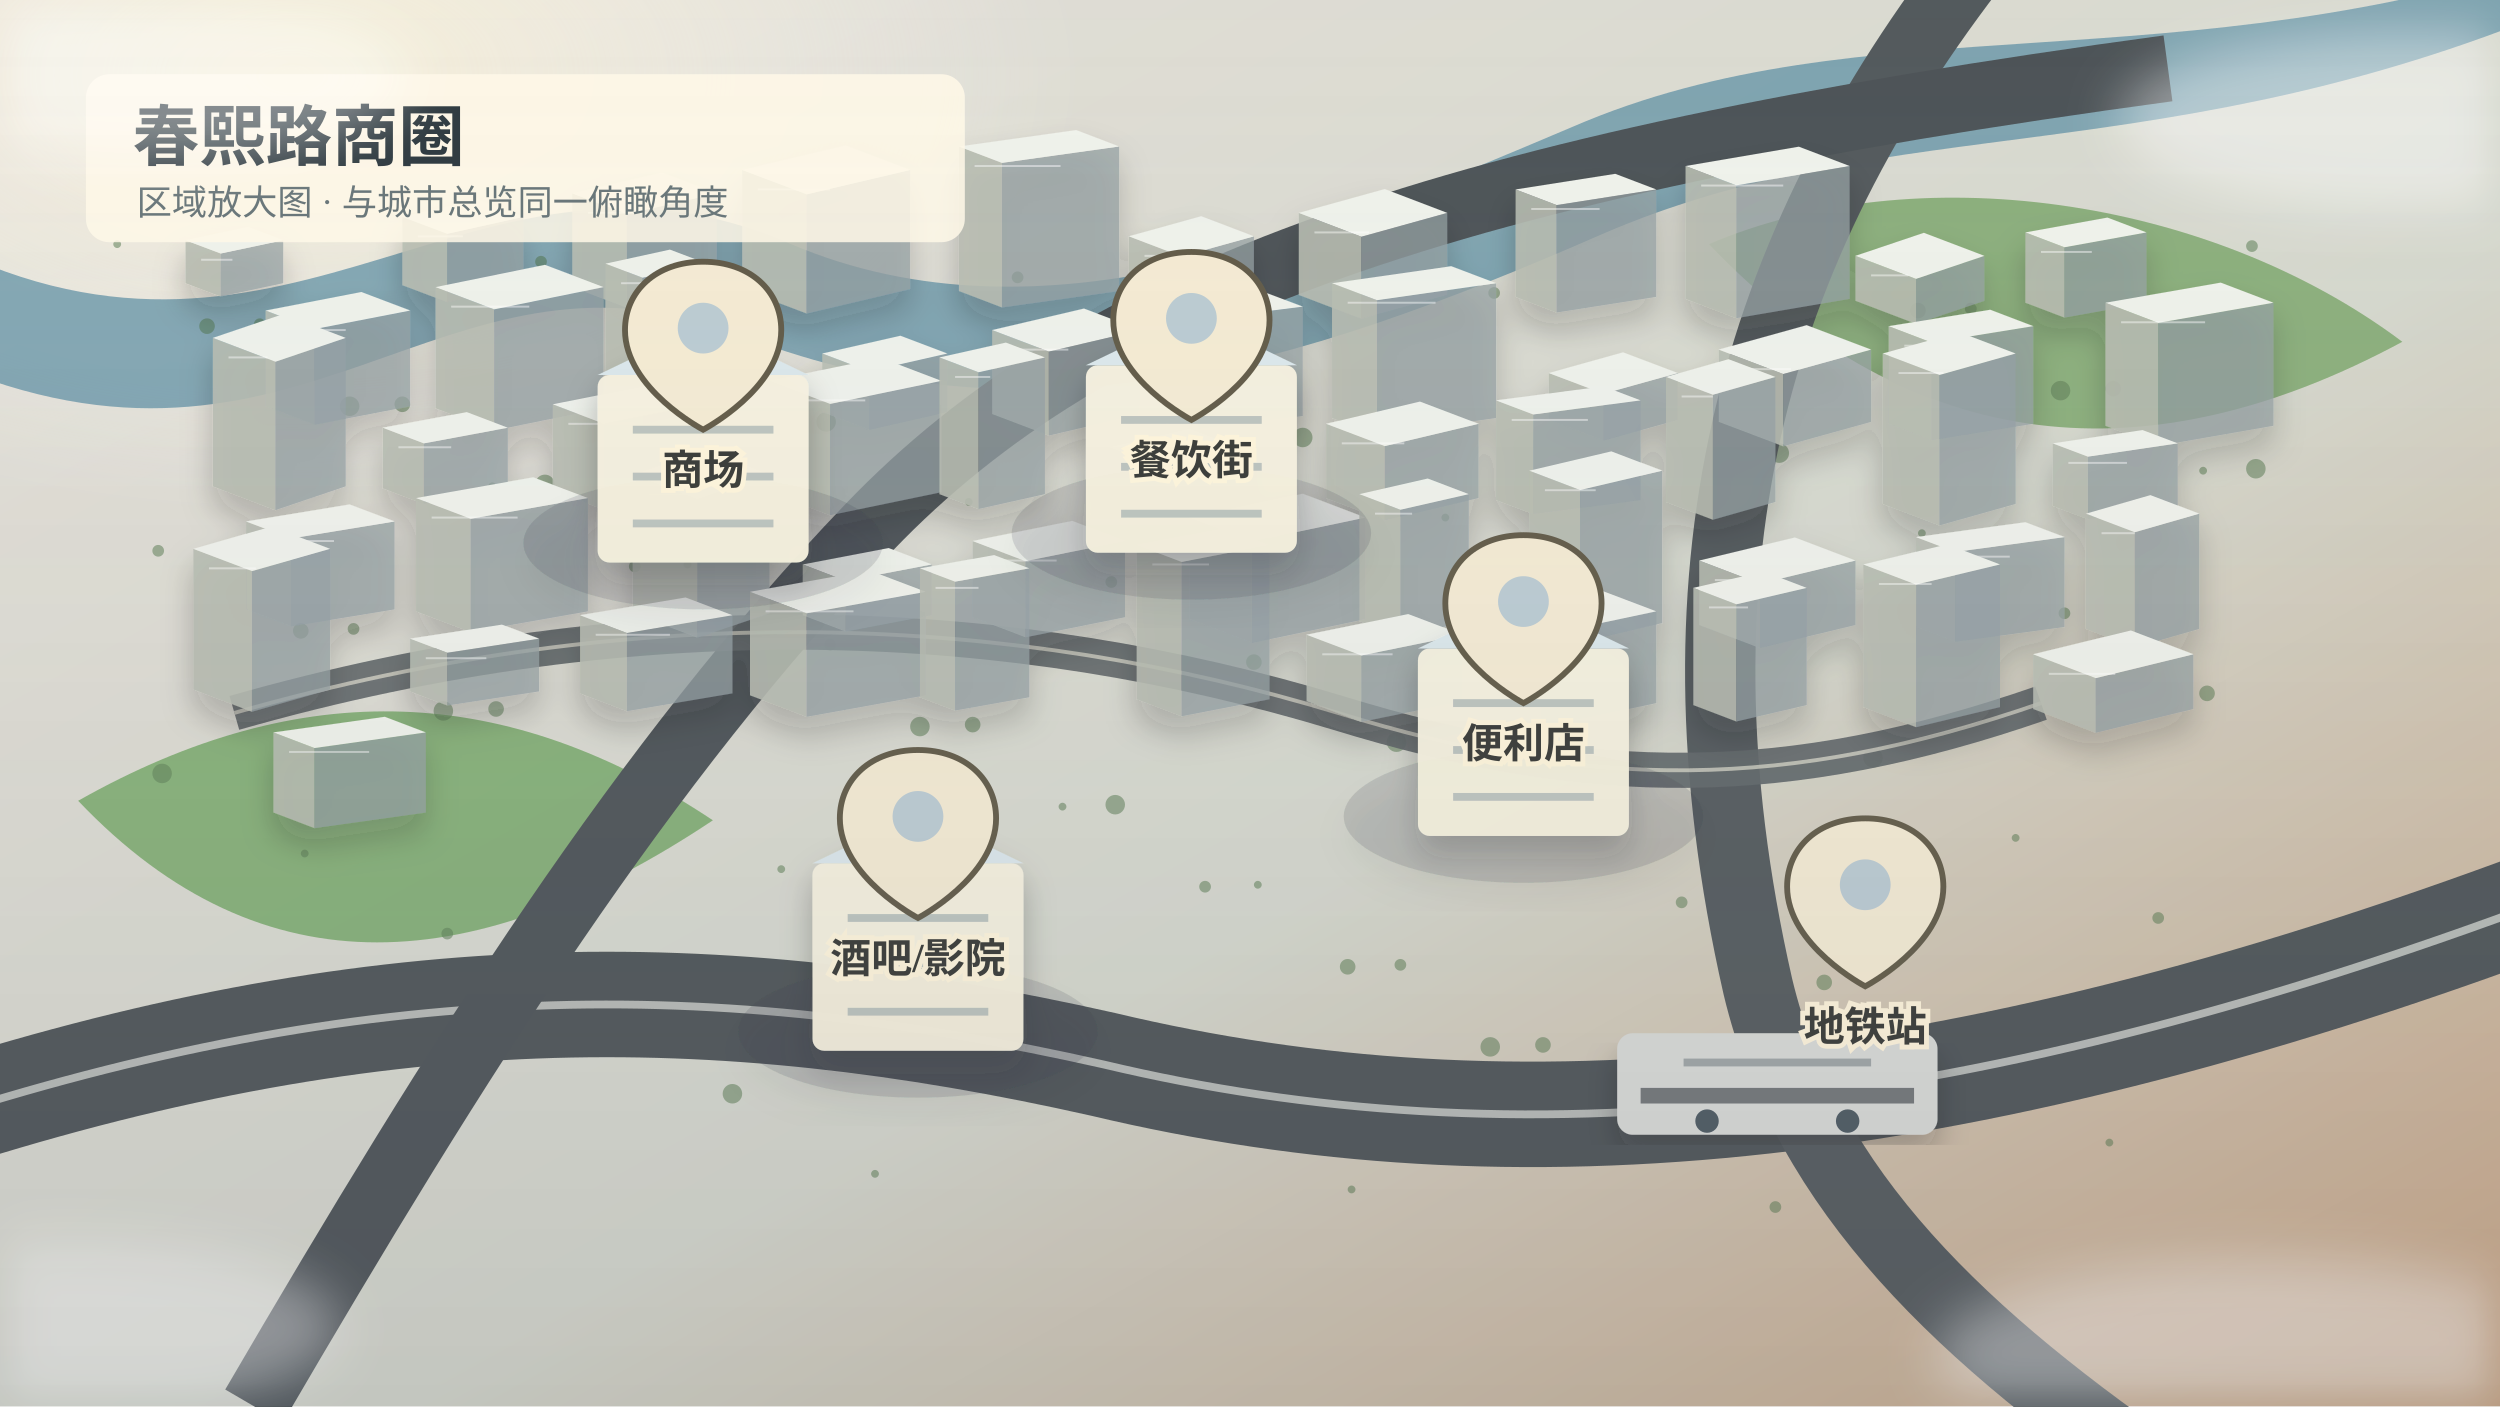
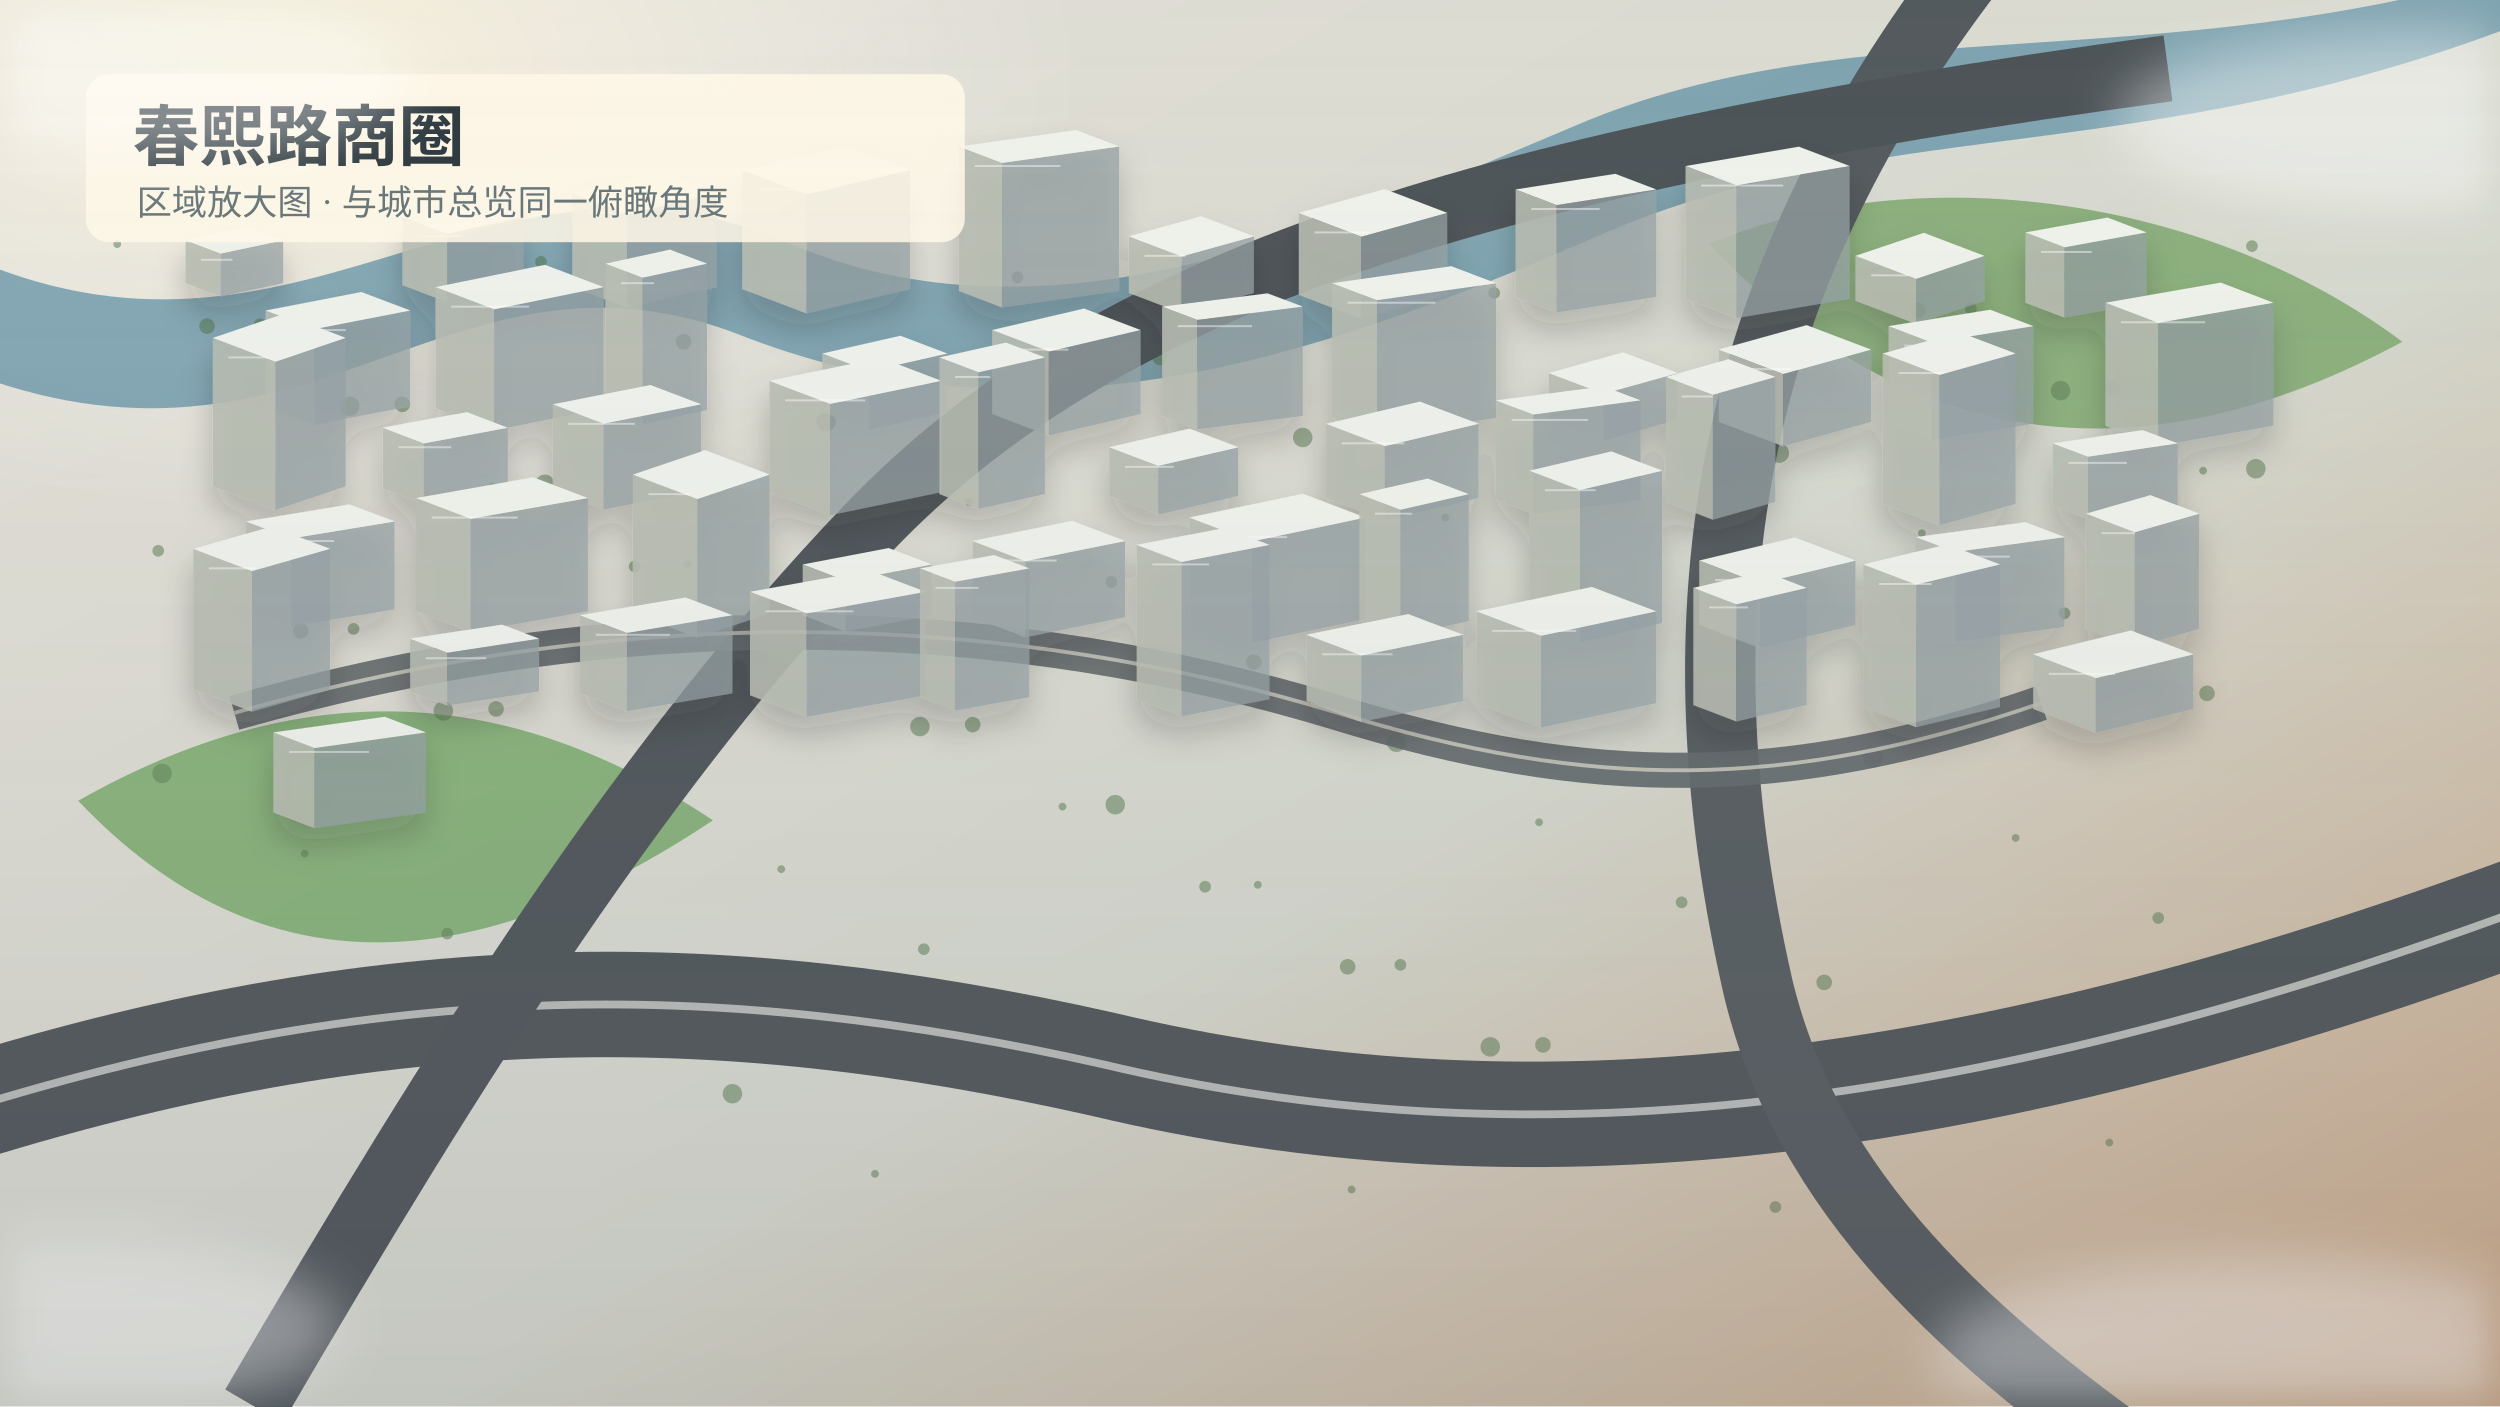
<svg xmlns="http://www.w3.org/2000/svg" width="1280" height="720" viewBox="0 0 1280 720">
  <defs>
    <linearGradient id="ground" x1="0" y1="0" x2="1" y2="1">
      <stop stop-color="#e3ded6" />
      <stop offset=".58" stop-color="#d3d6cb" />
      <stop offset="1" stop-color="#c5a07d" />
    </linearGradient>
    <filter id="softShadow">
      <feDropShadow dx="0" dy="10" stdDeviation="8" flood-color="#1a2327" flood-opacity=".28" />
    </filter>
    <filter id="blur">
      <feGaussianBlur stdDeviation="13" />
    </filter>
    <radialGradient id="sun" cx="12%" cy="5%" r="75%">
      <stop stop-color="#fff6d6" stop-opacity=".68" />
      <stop offset=".42" stop-color="#fff" stop-opacity="0" />
    </radialGradient>
    <linearGradient id="v" x1="0" y1="0" x2="0" y2="1">
      <stop stop-color="#ffffff" stop-opacity=".04" />
      <stop offset="1" stop-color="#7c7f8d" stop-opacity=".18" />
    </linearGradient>
  </defs>
  <rect width="1280" height="720" fill="url(#ground)" />
  <rect width="1280" height="720" fill="url(#sun)" />
  <path d="M-30 125 C150 215 245 55 405 125 C535 180 675 120 805 65 C955 0 1115 45 1320 -25 L1320 0 C1110 90 970 55 820 120 C660 190 525 230 375 170 C225 115 155 265 -30 185Z" fill="#5f8fa3" opacity=".78" />
  <g opacity=".88">
    <path d="M40 410 C155 345 260 350 365 420 C245 500 135 510 40 410Z" fill="#75a766" />
    <path d="M875 125 C980 80 1130 100 1230 175 C1100 245 980 235 875 125Z" fill="#7ca56b" />
    <circle cx="60" cy="125" r="2" fill="#436b3c" opacity=".55" />
    <circle cx="133" cy="166" r="3" fill="#436b3c" opacity=".55" />
    <circle cx="206" cy="207" r="4" fill="#436b3c" opacity=".55" />
    <circle cx="279" cy="248" r="5" fill="#436b3c" opacity=".55" />
    <circle cx="352" cy="289" r="2" fill="#436b3c" opacity=".55" />
    <circle cx="425" cy="330" r="3" fill="#436b3c" opacity=".55" />
    <circle cx="498" cy="371" r="4" fill="#436b3c" opacity=".55" />
    <circle cx="571" cy="412" r="5" fill="#436b3c" opacity=".55" />
    <circle cx="644" cy="453" r="2" fill="#436b3c" opacity=".55" />
    <circle cx="717" cy="494" r="3" fill="#436b3c" opacity=".55" />
    <circle cx="790" cy="535" r="4" fill="#436b3c" opacity=".55" />
    <circle cx="863" cy="576" r="5" fill="#436b3c" opacity=".55" />
    <circle cx="936" cy="617" r="2" fill="#436b3c" opacity=".55" />
    <circle cx="1009" cy="158" r="3" fill="#436b3c" opacity=".55" />
    <circle cx="1082" cy="199" r="4" fill="#436b3c" opacity=".55" />
    <circle cx="1155" cy="240" r="5" fill="#436b3c" opacity=".55" />
    <circle cx="108" cy="281" r="2" fill="#436b3c" opacity=".55" />
    <circle cx="181" cy="322" r="3" fill="#436b3c" opacity=".55" />
    <circle cx="254" cy="363" r="4" fill="#436b3c" opacity=".55" />
    <circle cx="327" cy="404" r="5" fill="#436b3c" opacity=".55" />
    <circle cx="400" cy="445" r="2" fill="#436b3c" opacity=".55" />
    <circle cx="473" cy="486" r="3" fill="#436b3c" opacity=".55" />
    <circle cx="546" cy="527" r="4" fill="#436b3c" opacity=".55" />
    <circle cx="619" cy="568" r="5" fill="#436b3c" opacity=".55" />
    <circle cx="692" cy="609" r="2" fill="#436b3c" opacity=".55" />
    <circle cx="765" cy="150" r="3" fill="#436b3c" opacity=".55" />
    <circle cx="838" cy="191" r="4" fill="#436b3c" opacity=".55" />
    <circle cx="911" cy="232" r="5" fill="#436b3c" opacity=".55" />
    <circle cx="984" cy="273" r="2" fill="#436b3c" opacity=".55" />
    <circle cx="1057" cy="314" r="3" fill="#436b3c" opacity=".55" />
    <circle cx="1130" cy="355" r="4" fill="#436b3c" opacity=".55" />
    <circle cx="83" cy="396" r="5" fill="#436b3c" opacity=".55" />
    <circle cx="156" cy="437" r="2" fill="#436b3c" opacity=".55" />
    <circle cx="229" cy="478" r="3" fill="#436b3c" opacity=".55" />
    <circle cx="302" cy="519" r="4" fill="#436b3c" opacity=".55" />
    <circle cx="375" cy="560" r="5" fill="#436b3c" opacity=".55" />
    <circle cx="448" cy="601" r="2" fill="#436b3c" opacity=".55" />
    <circle cx="521" cy="142" r="3" fill="#436b3c" opacity=".55" />
    <circle cx="594" cy="183" r="4" fill="#436b3c" opacity=".55" />
    <circle cx="667" cy="224" r="5" fill="#436b3c" opacity=".55" />
    <circle cx="740" cy="265" r="2" fill="#436b3c" opacity=".55" />
    <circle cx="813" cy="306" r="3" fill="#436b3c" opacity=".55" />
    <circle cx="886" cy="347" r="4" fill="#436b3c" opacity=".55" />
    <circle cx="959" cy="388" r="5" fill="#436b3c" opacity=".55" />
    <circle cx="1032" cy="429" r="2" fill="#436b3c" opacity=".55" />
    <circle cx="1105" cy="470" r="3" fill="#436b3c" opacity=".55" />
    <circle cx="1178" cy="511" r="4" fill="#436b3c" opacity=".55" />
    <circle cx="131" cy="552" r="5" fill="#436b3c" opacity=".55" />
    <circle cx="204" cy="593" r="2" fill="#436b3c" opacity=".55" />
    <circle cx="277" cy="134" r="3" fill="#436b3c" opacity=".55" />
    <circle cx="350" cy="175" r="4" fill="#436b3c" opacity=".55" />
    <circle cx="423" cy="216" r="5" fill="#436b3c" opacity=".55" />
    <circle cx="496" cy="257" r="2" fill="#436b3c" opacity=".55" />
    <circle cx="569" cy="298" r="3" fill="#436b3c" opacity=".55" />
    <circle cx="642" cy="339" r="4" fill="#436b3c" opacity=".55" />
    <circle cx="715" cy="380" r="5" fill="#436b3c" opacity=".55" />
    <circle cx="788" cy="421" r="2" fill="#436b3c" opacity=".55" />
    <circle cx="861" cy="462" r="3" fill="#436b3c" opacity=".55" />
    <circle cx="934" cy="503" r="4" fill="#436b3c" opacity=".55" />
    <circle cx="1007" cy="544" r="5" fill="#436b3c" opacity=".55" />
    <circle cx="1080" cy="585" r="2" fill="#436b3c" opacity=".55" />
    <circle cx="1153" cy="126" r="3" fill="#436b3c" opacity=".55" />
    <circle cx="106" cy="167" r="4" fill="#436b3c" opacity=".55" />
    <circle cx="179" cy="208" r="5" fill="#436b3c" opacity=".55" />
    <circle cx="252" cy="249" r="2" fill="#436b3c" opacity=".55" />
    <circle cx="325" cy="290" r="3" fill="#436b3c" opacity=".55" />
    <circle cx="398" cy="331" r="4" fill="#436b3c" opacity=".55" />
    <circle cx="471" cy="372" r="5" fill="#436b3c" opacity=".55" />
    <circle cx="544" cy="413" r="2" fill="#436b3c" opacity=".55" />
    <circle cx="617" cy="454" r="3" fill="#436b3c" opacity=".55" />
    <circle cx="690" cy="495" r="4" fill="#436b3c" opacity=".55" />
    <circle cx="763" cy="536" r="5" fill="#436b3c" opacity=".55" />
    <circle cx="836" cy="577" r="2" fill="#436b3c" opacity=".55" />
    <circle cx="909" cy="618" r="3" fill="#436b3c" opacity=".55" />
    <circle cx="982" cy="159" r="4" fill="#436b3c" opacity=".55" />
    <circle cx="1055" cy="200" r="5" fill="#436b3c" opacity=".55" />
    <circle cx="1128" cy="241" r="2" fill="#436b3c" opacity=".55" />
    <circle cx="81" cy="282" r="3" fill="#436b3c" opacity=".55" />
    <circle cx="154" cy="323" r="4" fill="#436b3c" opacity=".55" />
    <circle cx="227" cy="364" r="5" fill="#436b3c" opacity=".55" />
  </g>
  <g class="roads">
    <path d="M-40 575 C190 500 365 500 565 545 C775 595 1005 575 1320 455" stroke="#464d50" stroke-width="54" fill="none" />
    <path d="M-40 575 C190 500 365 500 565 545 C775 595 1005 575 1320 455" stroke="#eef0e8" stroke-width="4" fill="none" opacity=".65" />
    <path d="M1020 -30 C900 120 850 285 900 505 C925 610 1005 685 1115 760" stroke="#4c5356" stroke-width="36" fill="none" />
    <path d="M130 720 C235 540 330 390 445 270 C560 150 740 85 1110 35" stroke="#454c50" stroke-width="34" fill="none" />
    <path d="M120 365 C330 305 520 315 685 365 C815 405 915 405 1045 360" stroke="#595f62" stroke-width="18" fill="none" opacity=".92" />
    <path d="M120 365 C330 305 520 315 685 365 C815 405 915 405 1045 360" stroke="#f5f1df" stroke-width="2" fill="none" opacity=".6" />
  </g>
  <g filter="url(#softShadow)">
    <g class="b">
      <polygon points="95,123 113,129.8 113,151.8 95,145" fill="#b4b9ad" opacity=".88" />
      <polygon points="113,129.8 145,123 145,145 113,151.8" fill="#8f9ba0" opacity=".72" />
      <polygon points="95,123 127,116.2 145,123 113,129.8" fill="#eef1ea" />
      <path d="M103 133h16" stroke="#fff" stroke-opacity=".45" />
    </g>
    <g class="b">
      <polygon points="206,111 229,119.7 229,154.7 206,146" fill="#b4b9ad" opacity=".88" />
      <polygon points="229,119.7 268,111 268,146 229,154.7" fill="#8f9ba0" opacity=".72" />
      <polygon points="206,111 245,102.3 268,111 229,119.7" fill="#eef1ea" />
      <path d="M214 121h23" stroke="#fff" stroke-opacity=".45" />
    </g>
    <g class="b">
      <polygon points="293,99 321,109.6 321,157.6 293,147" fill="#b4b9ad" opacity=".88" />
      <polygon points="321,109.6 367,99 367,147 321,157.6" fill="#8f9ba0" opacity=".72" />
      <polygon points="293,99 339,88.4 367,99 321,109.6" fill="#eef1ea" />
      <path d="M301 109h30" stroke="#fff" stroke-opacity=".45" />
    </g>
    <g class="b">
      <polygon points="380,87 413,99.5 413,160.5 380,148" fill="#b4b9ad" opacity=".88" />
      <polygon points="413,99.5 466,87 466,148 413,160.5" fill="#8f9ba0" opacity=".72" />
      <polygon points="380,87 433,74.5 466,87 413,99.5" fill="#eef1ea" />
      <path d="M388 97h37" stroke="#fff" stroke-opacity=".45" />
    </g>
    <g class="b">
      <polygon points="491,75 513,83.4 513,157.4 491,149" fill="#b4b9ad" opacity=".88" />
      <polygon points="513,83.4 573,75 573,149 513,157.4" fill="#8f9ba0" opacity=".72" />
      <polygon points="491,75 551,66.6 573,75 513,83.4" fill="#eef1ea" />
      <path d="M499 85h44" stroke="#fff" stroke-opacity=".45" />
    </g>
    <g class="b">
      <polygon points="578,121 605,131.3 605,160.3 578,150" fill="#b4b9ad" opacity=".88" />
      <polygon points="605,131.3 642,121 642,150 605,160.3" fill="#8f9ba0" opacity=".72" />
      <polygon points="578,121 615,110.7 642,121 605,131.3" fill="#eef1ea" />
      <path d="M586 131h21" stroke="#fff" stroke-opacity=".45" />
    </g>
    <g class="b">
      <polygon points="665,109 697,121.2 697,163.2 665,151" fill="#b4b9ad" opacity=".88" />
      <polygon points="697,121.2 741,109 741,151 697,163.2" fill="#8f9ba0" opacity=".72" />
      <polygon points="665,109 709,96.8 741,109 697,121.2" fill="#eef1ea" />
      <path d="M673 119h28" stroke="#fff" stroke-opacity=".45" />
    </g>
    <g class="b">
      <polygon points="776,97 797,105 797,160 776,152" fill="#b4b9ad" opacity=".88" />
      <polygon points="797,105 848,97 848,152 797,160" fill="#8f9ba0" opacity=".72" />
      <polygon points="776,97 827,89 848,97 797,105" fill="#eef1ea" />
      <path d="M784 107h35" stroke="#fff" stroke-opacity=".45" />
    </g>
    <g class="b">
      <polygon points="863,85 889,94.9 889,162.9 863,153" fill="#b4b9ad" opacity=".88" />
      <polygon points="889,94.9 947,85 947,153 889,162.9" fill="#8f9ba0" opacity=".72" />
      <polygon points="863,85 921,75.1 947,85 889,94.9" fill="#eef1ea" />
      <path d="M871 95h42" stroke="#fff" stroke-opacity=".45" />
    </g>
    <g class="b">
      <polygon points="950,131 981,142.8 981,165.8 950,154" fill="#b4b9ad" opacity=".88" />
      <polygon points="981,142.8 1016,131 1016,154 981,165.8" fill="#8f9ba0" opacity=".72" />
      <polygon points="950,131 985,119.2 1016,131 981,142.8" fill="#eef1ea" />
      <path d="M958 141h19" stroke="#fff" stroke-opacity=".45" />
    </g>
    <g class="b">
      <polygon points="1037,119 1057,126.6 1057,162.6 1037,155" fill="#b4b9ad" opacity=".88" />
      <polygon points="1057,126.6 1099,119 1099,155 1057,162.6" fill="#8f9ba0" opacity=".72" />
      <polygon points="1037,119 1079,111.4 1099,119 1057,126.6" fill="#eef1ea" />
      <path d="M1045 129h26" stroke="#fff" stroke-opacity=".45" />
    </g>
    <g class="b">
      <polygon points="136,159 161,168.5 161,217.5 136,208" fill="#b4b9ad" opacity=".88" />
      <polygon points="161,168.5 210,159 210,208 161,217.5" fill="#8f9ba0" opacity=".72" />
      <polygon points="136,159 185,149.5 210,159 161,168.5" fill="#eef1ea" />
      <path d="M144 169h33" stroke="#fff" stroke-opacity=".45" />
    </g>
    <g class="b">
      <polygon points="223,147 253,158.4 253,220.4 223,209" fill="#b4b9ad" opacity=".88" />
      <polygon points="253,158.4 309,147 309,209 253,220.4" fill="#8f9ba0" opacity=".72" />
      <polygon points="223,147 279,135.6 309,147 253,158.4" fill="#eef1ea" />
      <path d="M231 157h40" stroke="#fff" stroke-opacity=".45" />
    </g>
    <g class="b">
      <polygon points="310,135 329,142.2 329,217.2 310,210" fill="#b4b9ad" opacity=".88" />
      <polygon points="329,142.2 362,135 362,210 329,217.2" fill="#8f9ba0" opacity=".72" />
      <polygon points="310,135 343,127.8 362,135 329,142.2" fill="#eef1ea" />
      <path d="M318 145h17" stroke="#fff" stroke-opacity=".45" />
    </g>
    <g class="b">
      <polygon points="421,181 445,190.1 445,220.1 421,211" fill="#b4b9ad" opacity=".88" />
      <polygon points="445,190.1 485,181 485,211 445,220.1" fill="#8f9ba0" opacity=".72" />
      <polygon points="421,181 461,171.9 485,181 445,190.1" fill="#eef1ea" />
      <path d="M429 191h24" stroke="#fff" stroke-opacity=".45" />
    </g>
    <g class="b">
      <polygon points="508,169 537,180 537,223 508,212" fill="#b4b9ad" opacity=".88" />
      <polygon points="537,180 584,169 584,212 537,223" fill="#8f9ba0" opacity=".72" />
      <polygon points="508,169 555,158 584,169 537,180" fill="#eef1ea" />
      <path d="M516 179h31" stroke="#fff" stroke-opacity=".45" />
    </g>
    <g class="b">
      <polygon points="595,157 613,163.8 613,219.8 595,213" fill="#b4b9ad" opacity=".88" />
      <polygon points="613,163.8 667,157 667,213 613,219.8" fill="#8f9ba0" opacity=".72" />
      <polygon points="595,157 649,150.2 667,157 613,163.8" fill="#eef1ea" />
      <path d="M603 167h38" stroke="#fff" stroke-opacity=".45" />
    </g>
    <g class="b">
      <polygon points="682,145 705,153.7 705,222.7 682,214" fill="#b4b9ad" opacity=".88" />
      <polygon points="705,153.7 766,145 766,214 705,222.7" fill="#8f9ba0" opacity=".72" />
      <polygon points="682,145 743,136.3 766,145 705,153.7" fill="#eef1ea" />
      <path d="M690 155h45" stroke="#fff" stroke-opacity=".45" />
    </g>
    <g class="b">
      <polygon points="793,191 821,201.6 821,225.6 793,215" fill="#b4b9ad" opacity=".88" />
      <polygon points="821,201.6 859,191 859,215 821,225.6" fill="#8f9ba0" opacity=".72" />
      <polygon points="793,191 831,180.4 859,191 821,201.6" fill="#eef1ea" />
      <path d="M801 201h22" stroke="#fff" stroke-opacity=".45" />
    </g>
    <g class="b">
      <polygon points="880,179 913,191.5 913,228.5 880,216" fill="#b4b9ad" opacity=".88" />
      <polygon points="913,191.5 958,179 958,216 913,228.5" fill="#8f9ba0" opacity=".72" />
      <polygon points="880,179 925,166.5 958,179 913,191.5" fill="#eef1ea" />
      <path d="M888 189h29" stroke="#fff" stroke-opacity=".45" />
    </g>
    <g class="b">
      <polygon points="967,167 989,175.4 989,225.4 967,217" fill="#b4b9ad" opacity=".88" />
      <polygon points="989,175.4 1041,167 1041,217 989,225.4" fill="#8f9ba0" opacity=".72" />
      <polygon points="967,167 1019,158.6 1041,167 989,175.4" fill="#eef1ea" />
      <path d="M975 177h36" stroke="#fff" stroke-opacity=".45" />
    </g>
    <g class="b">
      <polygon points="1078,155 1105,165.3 1105,228.3 1078,218" fill="#b4b9ad" opacity=".88" />
      <polygon points="1105,165.3 1164,155 1164,218 1105,228.3" fill="#8f9ba0" opacity=".72" />
      <polygon points="1078,155 1137,144.7 1164,155 1105,165.3" fill="#eef1ea" />
      <path d="M1086 165h43" stroke="#fff" stroke-opacity=".45" />
    </g>
    <g class="b">
      <polygon points="109,173 141,185.2 141,261.2 109,249" fill="#b4b9ad" opacity=".88" />
      <polygon points="141,185.2 177,173 177,249 141,261.2" fill="#8f9ba0" opacity=".72" />
      <polygon points="109,173 145,160.8 177,173 141,185.2" fill="#eef1ea" />
      <path d="M117 183h20" stroke="#fff" stroke-opacity=".45" />
    </g>
    <g class="b">
      <polygon points="196,219 217,227 217,258 196,250" fill="#b4b9ad" opacity=".88" />
      <polygon points="217,227 260,219 260,250 217,258" fill="#8f9ba0" opacity=".72" />
      <polygon points="196,219 239,211 260,219 217,227" fill="#eef1ea" />
      <path d="M204 229h27" stroke="#fff" stroke-opacity=".45" />
    </g>
    <g class="b">
      <polygon points="283,207 309,216.9 309,260.9 283,251" fill="#b4b9ad" opacity=".88" />
      <polygon points="309,216.9 359,207 359,251 309,260.9" fill="#8f9ba0" opacity=".72" />
      <polygon points="283,207 333,197.1 359,207 309,216.9" fill="#eef1ea" />
      <path d="M291 217h34" stroke="#fff" stroke-opacity=".45" />
    </g>
    <g class="b">
      <polygon points="394,195 425,206.8 425,263.8 394,252" fill="#b4b9ad" opacity=".88" />
      <polygon points="425,206.8 482,195 482,252 425,263.8" fill="#8f9ba0" opacity=".72" />
      <polygon points="394,195 451,183.2 482,195 425,206.8" fill="#eef1ea" />
      <path d="M402 205h41" stroke="#fff" stroke-opacity=".45" />
    </g>
    <g class="b">
      <polygon points="481,183 501,190.6 501,260.6 481,253" fill="#b4b9ad" opacity=".88" />
      <polygon points="501,190.6 535,183 535,253 501,260.6" fill="#8f9ba0" opacity=".72" />
      <polygon points="481,183 515,175.4 535,183 501,190.6" fill="#eef1ea" />
      <path d="M489 193h18" stroke="#fff" stroke-opacity=".45" />
    </g>
    <g class="b">
      <polygon points="568,229 593,238.5 593,263.5 568,254" fill="#b4b9ad" opacity=".88" />
      <polygon points="593,238.5 634,229 634,254 593,263.5" fill="#8f9ba0" opacity=".72" />
      <polygon points="568,229 609,219.5 634,229 593,238.5" fill="#eef1ea" />
      <path d="M576 239h25" stroke="#fff" stroke-opacity=".45" />
    </g>
    <g class="b">
      <polygon points="679,217 709,228.4 709,266.4 679,255" fill="#b4b9ad" opacity=".88" />
      <polygon points="709,228.4 757,217 757,255 709,266.4" fill="#8f9ba0" opacity=".72" />
      <polygon points="679,217 727,205.6 757,217 709,228.4" fill="#eef1ea" />
      <path d="M687 227h32" stroke="#fff" stroke-opacity=".45" />
    </g>
    <g class="b">
      <polygon points="766,205 785,212.2 785,263.2 766,256" fill="#b4b9ad" opacity=".88" />
      <polygon points="785,212.2 840,205 840,256 785,263.2" fill="#8f9ba0" opacity=".72" />
      <polygon points="766,205 821,197.8 840,205 785,212.2" fill="#eef1ea" />
      <path d="M774 215h39" stroke="#fff" stroke-opacity=".45" />
    </g>
    <g class="b">
      <polygon points="853,193 877,202.1 877,266.1 853,257" fill="#b4b9ad" opacity=".88" />
      <polygon points="877,202.1 909,193 909,257 877,266.1" fill="#8f9ba0" opacity=".72" />
      <polygon points="853,193 885,183.9 909,193 877,202.1" fill="#eef1ea" />
      <path d="M861 203h16" stroke="#fff" stroke-opacity=".45" />
    </g>
    <g class="b">
      <polygon points="964,181 993,192 993,269 964,258" fill="#b4b9ad" opacity=".88" />
      <polygon points="993,192 1032,181 1032,258 993,269" fill="#8f9ba0" opacity=".72" />
      <polygon points="964,181 1003,170 1032,181 993,192" fill="#eef1ea" />
      <path d="M972 191h23" stroke="#fff" stroke-opacity=".45" />
    </g>
    <g class="b">
      <polygon points="1051,227 1069,233.8 1069,265.8 1051,259" fill="#b4b9ad" opacity=".88" />
      <polygon points="1069,233.8 1115,227 1115,259 1069,265.8" fill="#8f9ba0" opacity=".72" />
      <polygon points="1051,227 1097,220.2 1115,227 1069,233.8" fill="#eef1ea" />
      <path d="M1059 237h30" stroke="#fff" stroke-opacity=".45" />
    </g>
    <g class="b">
      <polygon points="126,267 149,275.7 149,320.7 126,312" fill="#b4b9ad" opacity=".88" />
      <polygon points="149,275.7 202,267 202,312 149,320.7" fill="#8f9ba0" opacity=".72" />
      <polygon points="126,267 179,258.3 202,267 149,275.7" fill="#eef1ea" />
      <path d="M134 277h37" stroke="#fff" stroke-opacity=".45" />
    </g>
    <g class="b">
      <polygon points="213,255 241,265.6 241,323.6 213,313" fill="#b4b9ad" opacity=".88" />
      <polygon points="241,265.6 301,255 301,313 241,323.6" fill="#8f9ba0" opacity=".72" />
      <polygon points="213,255 273,244.4 301,255 241,265.6" fill="#eef1ea" />
      <path d="M221 265h44" stroke="#fff" stroke-opacity=".45" />
    </g>
    <g class="b">
      <polygon points="324,243 357,255.5 357,326.5 324,314" fill="#b4b9ad" opacity=".88" />
      <polygon points="357,255.5 394,243 394,314 357,326.5" fill="#8f9ba0" opacity=".72" />
      <polygon points="324,243 361,230.5 394,243 357,255.5" fill="#eef1ea" />
      <path d="M332 253h21" stroke="#fff" stroke-opacity=".45" />
    </g>
    <g class="b">
      <polygon points="411,289 433,297.4 433,323.4 411,315" fill="#b4b9ad" opacity=".88" />
      <polygon points="433,297.4 477,289 477,315 433,323.4" fill="#8f9ba0" opacity=".72" />
      <polygon points="411,289 455,280.6 477,289 433,297.4" fill="#eef1ea" />
      <path d="M419 299h28" stroke="#fff" stroke-opacity=".45" />
    </g>
    <g class="b">
      <polygon points="498,277 525,287.3 525,326.3 498,316" fill="#b4b9ad" opacity=".88" />
      <polygon points="525,287.3 576,277 576,316 525,326.3" fill="#8f9ba0" opacity=".72" />
      <polygon points="498,277 549,266.7 576,277 525,287.3" fill="#eef1ea" />
      <path d="M506 287h35" stroke="#fff" stroke-opacity=".45" />
    </g>
    <g class="b">
      <polygon points="609,265 641,277.2 641,329.2 609,317" fill="#b4b9ad" opacity=".88" />
      <polygon points="641,277.2 699,265 699,317 641,329.2" fill="#8f9ba0" opacity=".72" />
      <polygon points="609,265 667,252.8 699,265 641,277.2" fill="#eef1ea" />
      <path d="M617 275h42" stroke="#fff" stroke-opacity=".45" />
    </g>
    <g class="b">
      <polygon points="696,253 717,261 717,326 696,318" fill="#b4b9ad" opacity=".88" />
      <polygon points="717,261 752,253 752,318 717,326" fill="#8f9ba0" opacity=".72" />
      <polygon points="696,253 731,245 752,253 717,261" fill="#eef1ea" />
      <path d="M704 263h19" stroke="#fff" stroke-opacity=".45" />
    </g>
    <g class="b">
      <polygon points="783,241 809,250.9 809,328.9 783,319" fill="#b4b9ad" opacity=".88" />
      <polygon points="809,250.9 851,241 851,319 809,328.9" fill="#8f9ba0" opacity=".72" />
      <polygon points="783,241 825,231.1 851,241 809,250.9" fill="#eef1ea" />
      <path d="M791 251h26" stroke="#fff" stroke-opacity=".45" />
    </g>
    <g class="b">
      <polygon points="870,287 901,298.8 901,331.8 870,320" fill="#b4b9ad" opacity=".88" />
      <polygon points="901,298.8 950,287 950,320 901,331.8" fill="#8f9ba0" opacity=".72" />
      <polygon points="870,287 919,275.2 950,287 901,298.8" fill="#eef1ea" />
      <path d="M878 297h33" stroke="#fff" stroke-opacity=".45" />
    </g>
    <g class="b">
      <polygon points="981,275 1001,282.6 1001,328.6 981,321" fill="#b4b9ad" opacity=".88" />
      <polygon points="1001,282.6 1057,275 1057,321 1001,328.6" fill="#8f9ba0" opacity=".72" />
      <polygon points="981,275 1037,267.4 1057,275 1001,282.6" fill="#eef1ea" />
      <path d="M989 285h40" stroke="#fff" stroke-opacity=".45" />
    </g>
    <g class="b">
      <polygon points="1068,263 1093,272.5 1093,331.5 1068,322" fill="#b4b9ad" opacity=".88" />
      <polygon points="1093,272.5 1126,263 1126,322 1093,331.5" fill="#8f9ba0" opacity=".72" />
      <polygon points="1068,263 1101,253.5 1126,263 1093,272.5" fill="#eef1ea" />
      <path d="M1076 273h17" stroke="#fff" stroke-opacity=".45" />
    </g>
    <g class="b">
      <polygon points="99,281 129,292.4 129,364.4 99,353" fill="#b4b9ad" opacity=".88" />
      <polygon points="129,292.4 169,281 169,353 129,364.4" fill="#8f9ba0" opacity=".72" />
      <polygon points="99,281 139,269.6 169,281 129,292.4" fill="#eef1ea" />
      <path d="M107 291h24" stroke="#fff" stroke-opacity=".45" />
    </g>
    <g class="b">
      <polygon points="210,327 229,334.2 229,361.2 210,354" fill="#b4b9ad" opacity=".88" />
      <polygon points="229,334.2 276,327 276,354 229,361.2" fill="#8f9ba0" opacity=".72" />
      <polygon points="210,327 257,319.8 276,327 229,334.2" fill="#eef1ea" />
      <path d="M218 337h31" stroke="#fff" stroke-opacity=".45" />
    </g>
    <g class="b">
      <polygon points="297,315 321,324.1 321,364.1 297,355" fill="#b4b9ad" opacity=".88" />
      <polygon points="321,324.1 375,315 375,355 321,364.1" fill="#8f9ba0" opacity=".72" />
      <polygon points="297,315 351,305.9 375,315 321,324.1" fill="#eef1ea" />
      <path d="M305 325h38" stroke="#fff" stroke-opacity=".45" />
    </g>
    <g class="b">
      <polygon points="384,303 413,314 413,367 384,356" fill="#b4b9ad" opacity=".88" />
      <polygon points="413,314 474,303 474,356 413,367" fill="#8f9ba0" opacity=".72" />
      <polygon points="384,303 445,292 474,303 413,314" fill="#eef1ea" />
      <path d="M392 313h45" stroke="#fff" stroke-opacity=".45" />
    </g>
    <g class="b">
      <polygon points="471,291 489,297.8 489,363.8 471,357" fill="#b4b9ad" opacity=".88" />
      <polygon points="489,297.8 527,291 527,357 489,363.8" fill="#8f9ba0" opacity=".72" />
      <polygon points="471,291 509,284.2 527,291 489,297.8" fill="#eef1ea" />
      <path d="M479 301h22" stroke="#fff" stroke-opacity=".45" />
    </g>
    <g class="b">
      <polygon points="582,279 605,287.7 605,366.7 582,358" fill="#b4b9ad" opacity=".88" />
      <polygon points="605,287.7 650,279 650,358 605,366.7" fill="#8f9ba0" opacity=".72" />
      <polygon points="582,279 627,270.3 650,279 605,287.7" fill="#eef1ea" />
      <path d="M590 289h29" stroke="#fff" stroke-opacity=".45" />
    </g>
    <g class="b">
      <polygon points="669,325 697,335.6 697,369.6 669,359" fill="#b4b9ad" opacity=".88" />
      <polygon points="697,335.6 749,325 749,359 697,369.6" fill="#8f9ba0" opacity=".72" />
      <polygon points="669,325 721,314.4 749,325 697,335.6" fill="#eef1ea" />
      <path d="M677 335h36" stroke="#fff" stroke-opacity=".45" />
    </g>
    <g class="b">
      <polygon points="756,313 789,325.5 789,372.5 756,360" fill="#b4b9ad" opacity=".88" />
      <polygon points="789,325.5 848,313 848,360 789,372.5" fill="#8f9ba0" opacity=".72" />
      <polygon points="756,313 815,300.5 848,313 789,325.5" fill="#eef1ea" />
      <path d="M764 323h43" stroke="#fff" stroke-opacity=".45" />
    </g>
    <g class="b">
      <polygon points="867,301 889,309.4 889,369.4 867,361" fill="#b4b9ad" opacity=".88" />
      <polygon points="889,309.4 925,301 925,361 889,369.4" fill="#8f9ba0" opacity=".72" />
      <polygon points="867,301 903,292.6 925,301 889,309.4" fill="#eef1ea" />
      <path d="M875 311h20" stroke="#fff" stroke-opacity=".45" />
    </g>
    <g class="b">
      <polygon points="954,289 981,299.3 981,372.3 954,362" fill="#b4b9ad" opacity=".88" />
      <polygon points="981,299.3 1024,289 1024,362 981,372.3" fill="#8f9ba0" opacity=".72" />
      <polygon points="954,289 997,278.7 1024,289 981,299.3" fill="#eef1ea" />
      <path d="M962 299h27" stroke="#fff" stroke-opacity=".45" />
    </g>
    <g class="b">
      <polygon points="1041,335 1073,347.2 1073,375.2 1041,363" fill="#b4b9ad" opacity=".88" />
      <polygon points="1073,347.2 1123,335 1123,363 1073,375.2" fill="#8f9ba0" opacity=".72" />
      <polygon points="1041,335 1091,322.8 1123,335 1073,347.2" fill="#eef1ea" />
      <path d="M1049 345h34" stroke="#fff" stroke-opacity=".45" />
    </g>
    <g class="b">
      <polygon points="140,375 161,383 161,424 140,416" fill="#b4b9ad" opacity=".88" />
      <polygon points="161,383 218,375 218,416 161,424" fill="#8f9ba0" opacity=".72" />
      <polygon points="140,375 197,367 218,375 161,383" fill="#eef1ea" />
      <path d="M148 385h41" stroke="#fff" stroke-opacity=".45" />
    </g>
  </g>
-   <g transform="translate(360 250)" filter="url(#softShadow)">
-     <ellipse cx="0" cy="28" rx="92" ry="34" fill="#263238" opacity=".16" />
-     <rect x="-54" y="-58" width="108" height="96" rx="6" fill="#f6f1de" opacity=".98" />
-     <path d="M-54 -58 L0 -84 L54 -58 Z" fill="#d9e6ea" />
-     <path d="M-36 -30 H36 M-36 -6 H36 M-36 18 H36" stroke="#8a9aa0" stroke-width="4" opacity=".55" />
-   </g>
-   <g transform="translate(360 156)" class="marker">
-     <path d="M0 -22 C24 -22 40 -7 40 13 C40 43 0 64 0 64 C0 64 -40 43 -40 13 C-40 -7 -24 -22 0 -22Z" fill="#f4ead1" stroke="#5a533f" stroke-width="3" />
-     <circle cx="0" cy="12" r="13" fill="#b8c9d0" />
-     <text x="0" y="92" text-anchor="middle" font-size="21" font-weight="800" fill="#2f312d" paint-order="stroke" stroke="#fff5da" stroke-width="5">商场</text>
-   </g>
-   <g transform="translate(610 245)" filter="url(#softShadow)">
-     <ellipse cx="0" cy="28" rx="92" ry="34" fill="#263238" opacity=".16" />
-     <rect x="-54" y="-58" width="108" height="96" rx="6" fill="#f6f1de" opacity=".98" />
-     <path d="M-54 -58 L0 -84 L54 -58 Z" fill="#d9e6ea" />
-     <path d="M-36 -30 H36 M-36 -6 H36 M-36 18 H36" stroke="#8a9aa0" stroke-width="4" opacity=".55" />
-   </g>
-   <g transform="translate(610 151)" class="marker">
-     <path d="M0 -22 C24 -22 40 -7 40 13 C40 43 0 64 0 64 C0 64 -40 43 -40 13 C-40 -7 -24 -22 0 -22Z" fill="#f4ead1" stroke="#5a533f" stroke-width="3" />
-     <circle cx="0" cy="12" r="13" fill="#b8c9d0" />
-     <text x="0" y="92" text-anchor="middle" font-size="21" font-weight="800" fill="#2f312d" paint-order="stroke" stroke="#fff5da" stroke-width="5">餐饮街</text>
-   </g>
-   <g transform="translate(780 390)" filter="url(#softShadow)">
-     <ellipse cx="0" cy="28" rx="92" ry="34" fill="#263238" opacity=".16" />
-     <rect x="-54" y="-58" width="108" height="96" rx="6" fill="#f6f1de" opacity=".98" />
-     <path d="M-54 -58 L0 -84 L54 -58 Z" fill="#d9e6ea" />
-     <path d="M-36 -30 H36 M-36 -6 H36 M-36 18 H36" stroke="#8a9aa0" stroke-width="4" opacity=".55" />
-   </g>
-   <g transform="translate(780 296)" class="marker">
-     <path d="M0 -22 C24 -22 40 -7 40 13 C40 43 0 64 0 64 C0 64 -40 43 -40 13 C-40 -7 -24 -22 0 -22Z" fill="#f4ead1" stroke="#5a533f" stroke-width="3" />
-     <circle cx="0" cy="12" r="13" fill="#b8c9d0" />
-     <text x="0" y="92" text-anchor="middle" font-size="21" font-weight="800" fill="#2f312d" paint-order="stroke" stroke="#fff5da" stroke-width="5">便利店</text>
-   </g>
-   <g transform="translate(470 500)" filter="url(#softShadow)">
-     <ellipse cx="0" cy="28" rx="92" ry="34" fill="#263238" opacity=".16" />
-     <rect x="-54" y="-58" width="108" height="96" rx="6" fill="#f6f1de" opacity=".98" />
-     <path d="M-54 -58 L0 -84 L54 -58 Z" fill="#d9e6ea" />
-     <path d="M-36 -30 H36 M-36 -6 H36 M-36 18 H36" stroke="#8a9aa0" stroke-width="4" opacity=".55" />
-   </g>
-   <g transform="translate(470 406)" class="marker">
-     <path d="M0 -22 C24 -22 40 -7 40 13 C40 43 0 64 0 64 C0 64 -40 43 -40 13 C-40 -7 -24 -22 0 -22Z" fill="#f4ead1" stroke="#5a533f" stroke-width="3" />
-     <circle cx="0" cy="12" r="13" fill="#b8c9d0" />
-     <text x="0" y="92" text-anchor="middle" font-size="21" font-weight="800" fill="#2f312d" paint-order="stroke" stroke="#fff5da" stroke-width="5">酒吧/影院</text>
-   </g>
-   <g transform="translate(910 555)" filter="url(#softShadow)">
-     <rect x="-82" y="-26" width="164" height="52" rx="8" fill="#d7d9d5" />
-     <path d="M-70 6 H70" stroke="#6c7172" stroke-width="8" />
-     <path d="M-48 -11 H48" stroke="#9aa1a2" stroke-width="4" />
-     <circle cx="-36" cy="19" r="6" fill="#44525a" />
-     <circle cx="36" cy="19" r="6" fill="#44525a" />
-   </g>
-   <g transform="translate(955 441)" class="marker">
-     <path d="M0 -22 C24 -22 40 -7 40 13 C40 43 0 64 0 64 C0 64 -40 43 -40 13 C-40 -7 -24 -22 0 -22Z" fill="#f4ead1" stroke="#5a533f" stroke-width="3" />
-     <circle cx="0" cy="12" r="13" fill="#b8c9d0" />
-     <text x="0" y="92" text-anchor="middle" font-size="21" font-weight="800" fill="#2f312d" paint-order="stroke" stroke="#fff5da" stroke-width="5">地铁站</text>
-   </g>
  <g>
    <rect x="44" y="38" width="450" height="86" rx="12" fill="#fff8e7" opacity=".86" />
    <text x="68" y="82" font-size="34" fill="#263238" font-weight="800">春熙路商圈</text>
    <text x="70" y="110" font-size="18" fill="#627073">区域放大图 · 与城市总览同一俯瞰角度</text>
  </g>
  <g opacity=".42" filter="url(#blur)">
    <ellipse cx="80" cy="40" rx="130" ry="42" fill="#fff" />
    <ellipse cx="1230" cy="62" rx="145" ry="46" fill="#fff" />
    <ellipse cx="1160" cy="695" rx="170" ry="50" fill="#fff" />
    <ellipse cx="35" cy="680" rx="140" ry="44" fill="#fff" />
  </g>
  <rect width="1280" height="720" fill="url(#v)" />
</svg>
